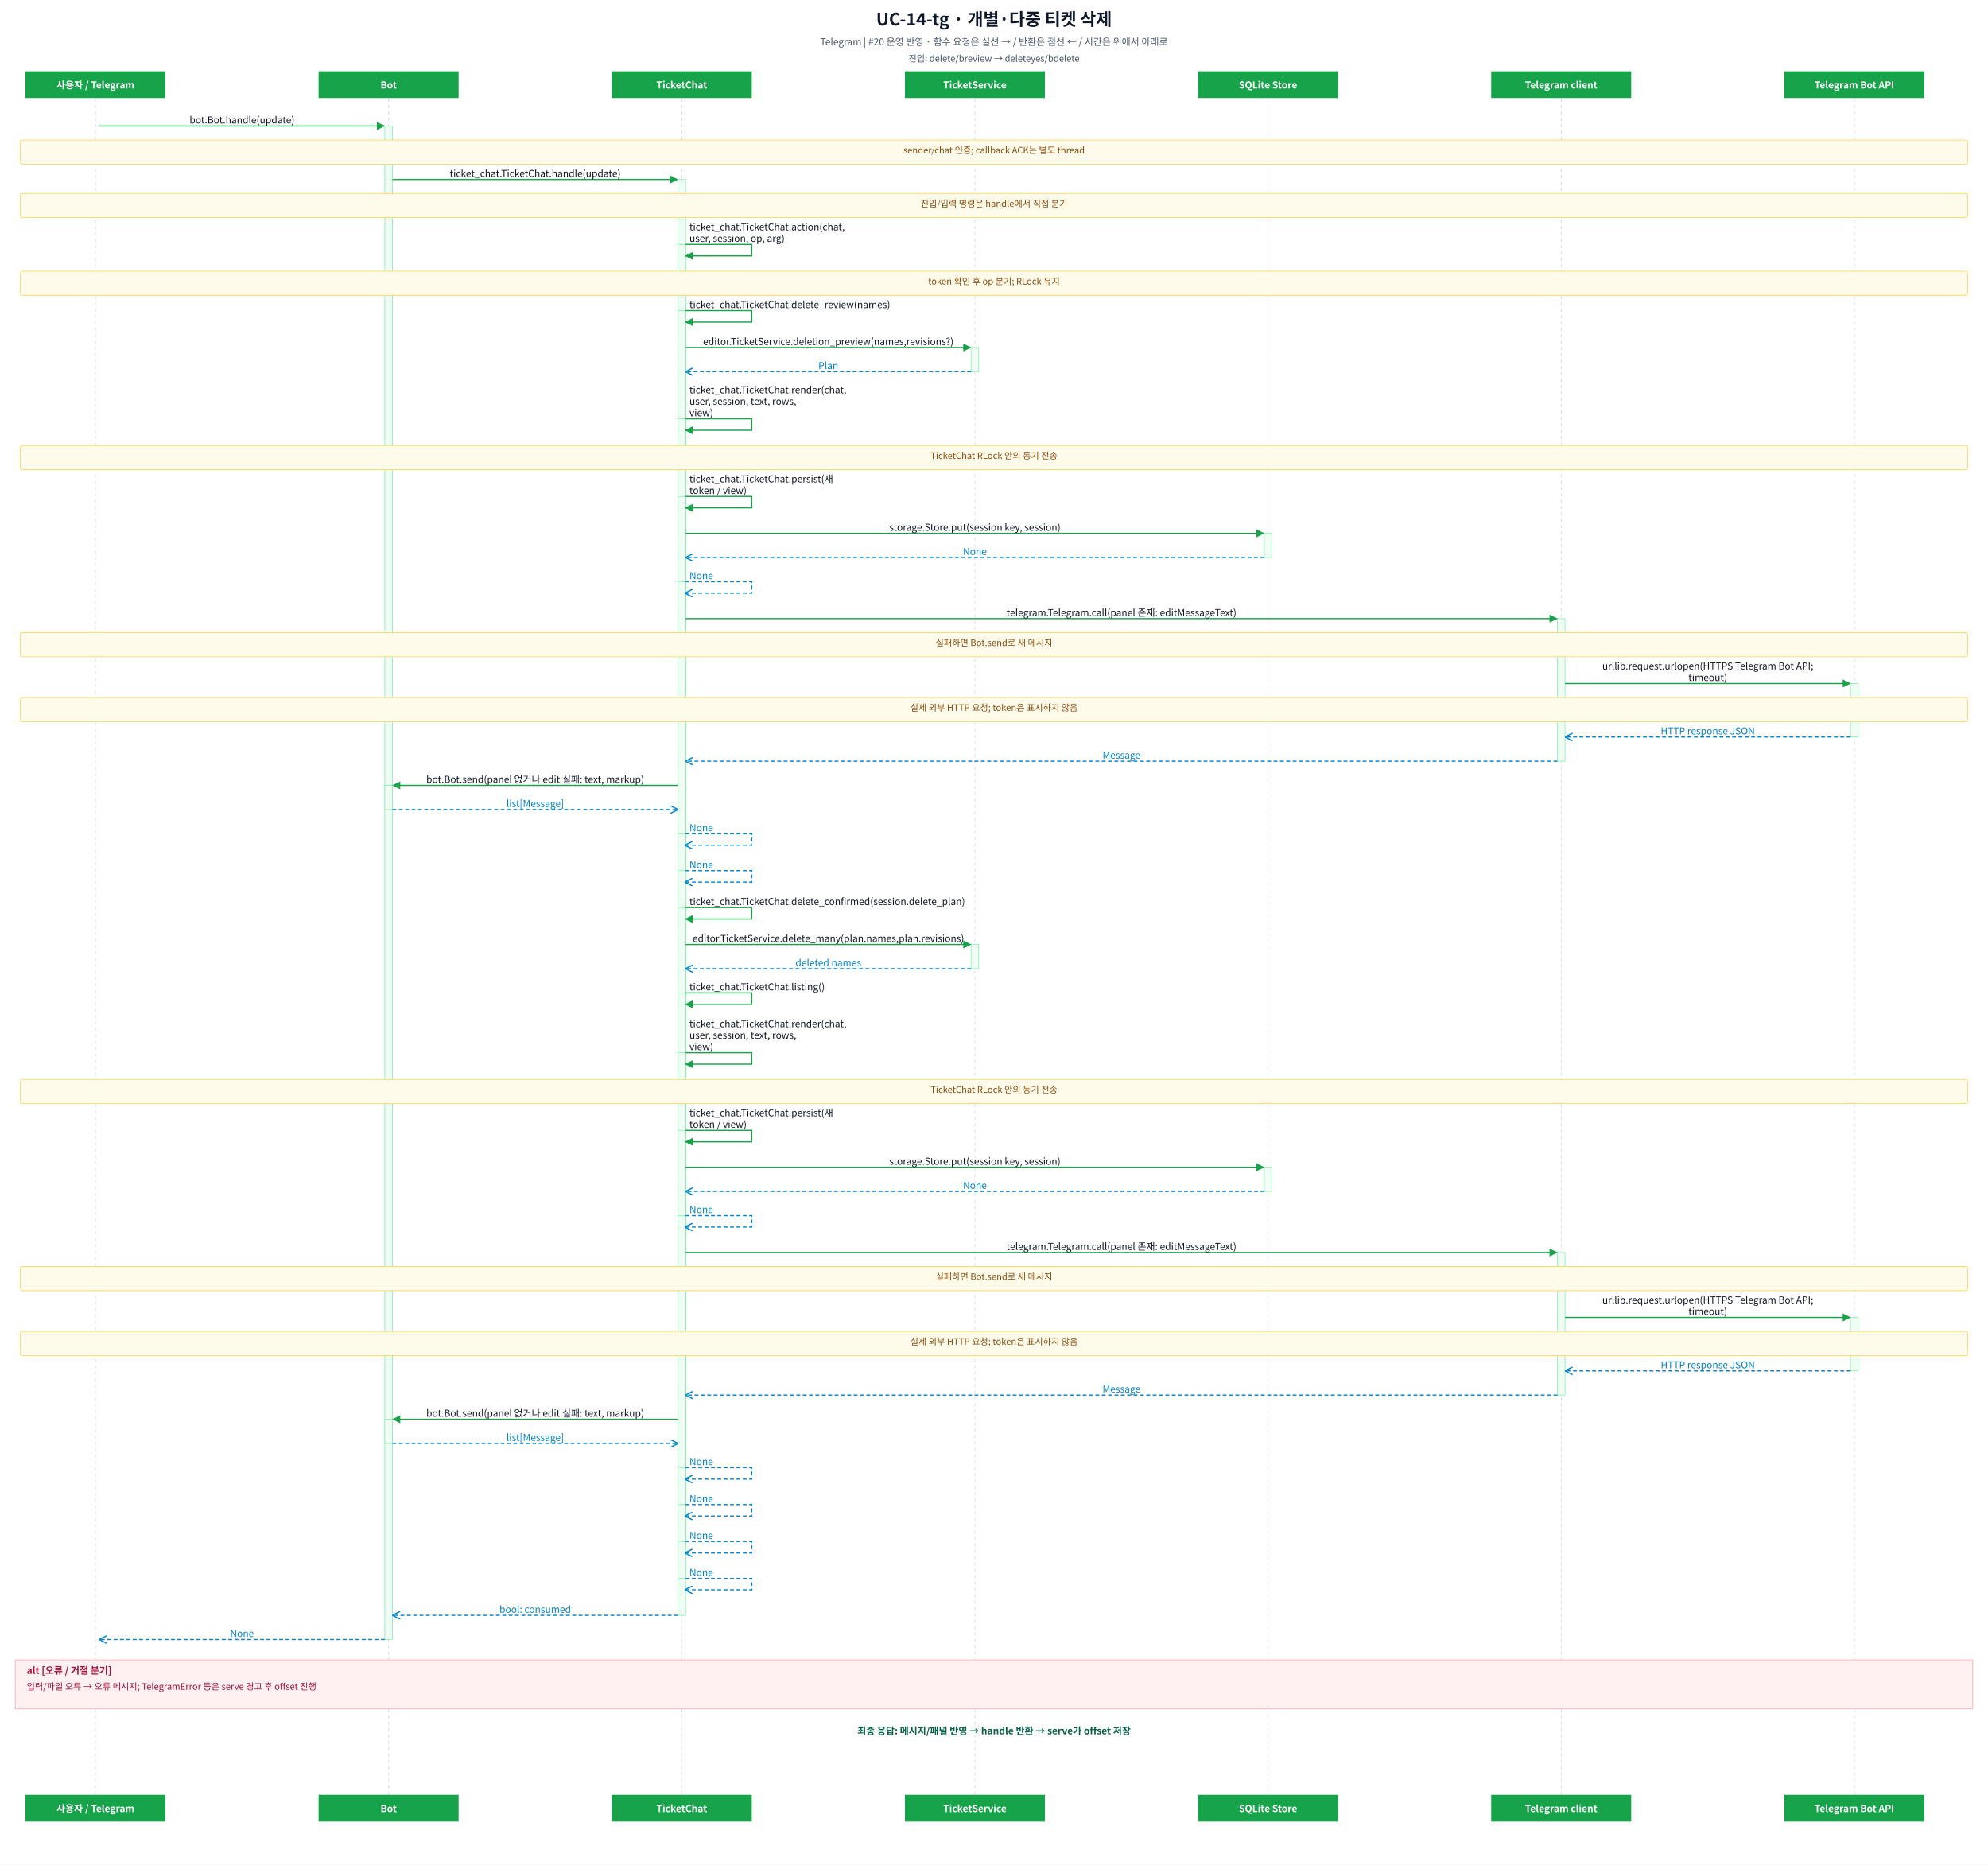
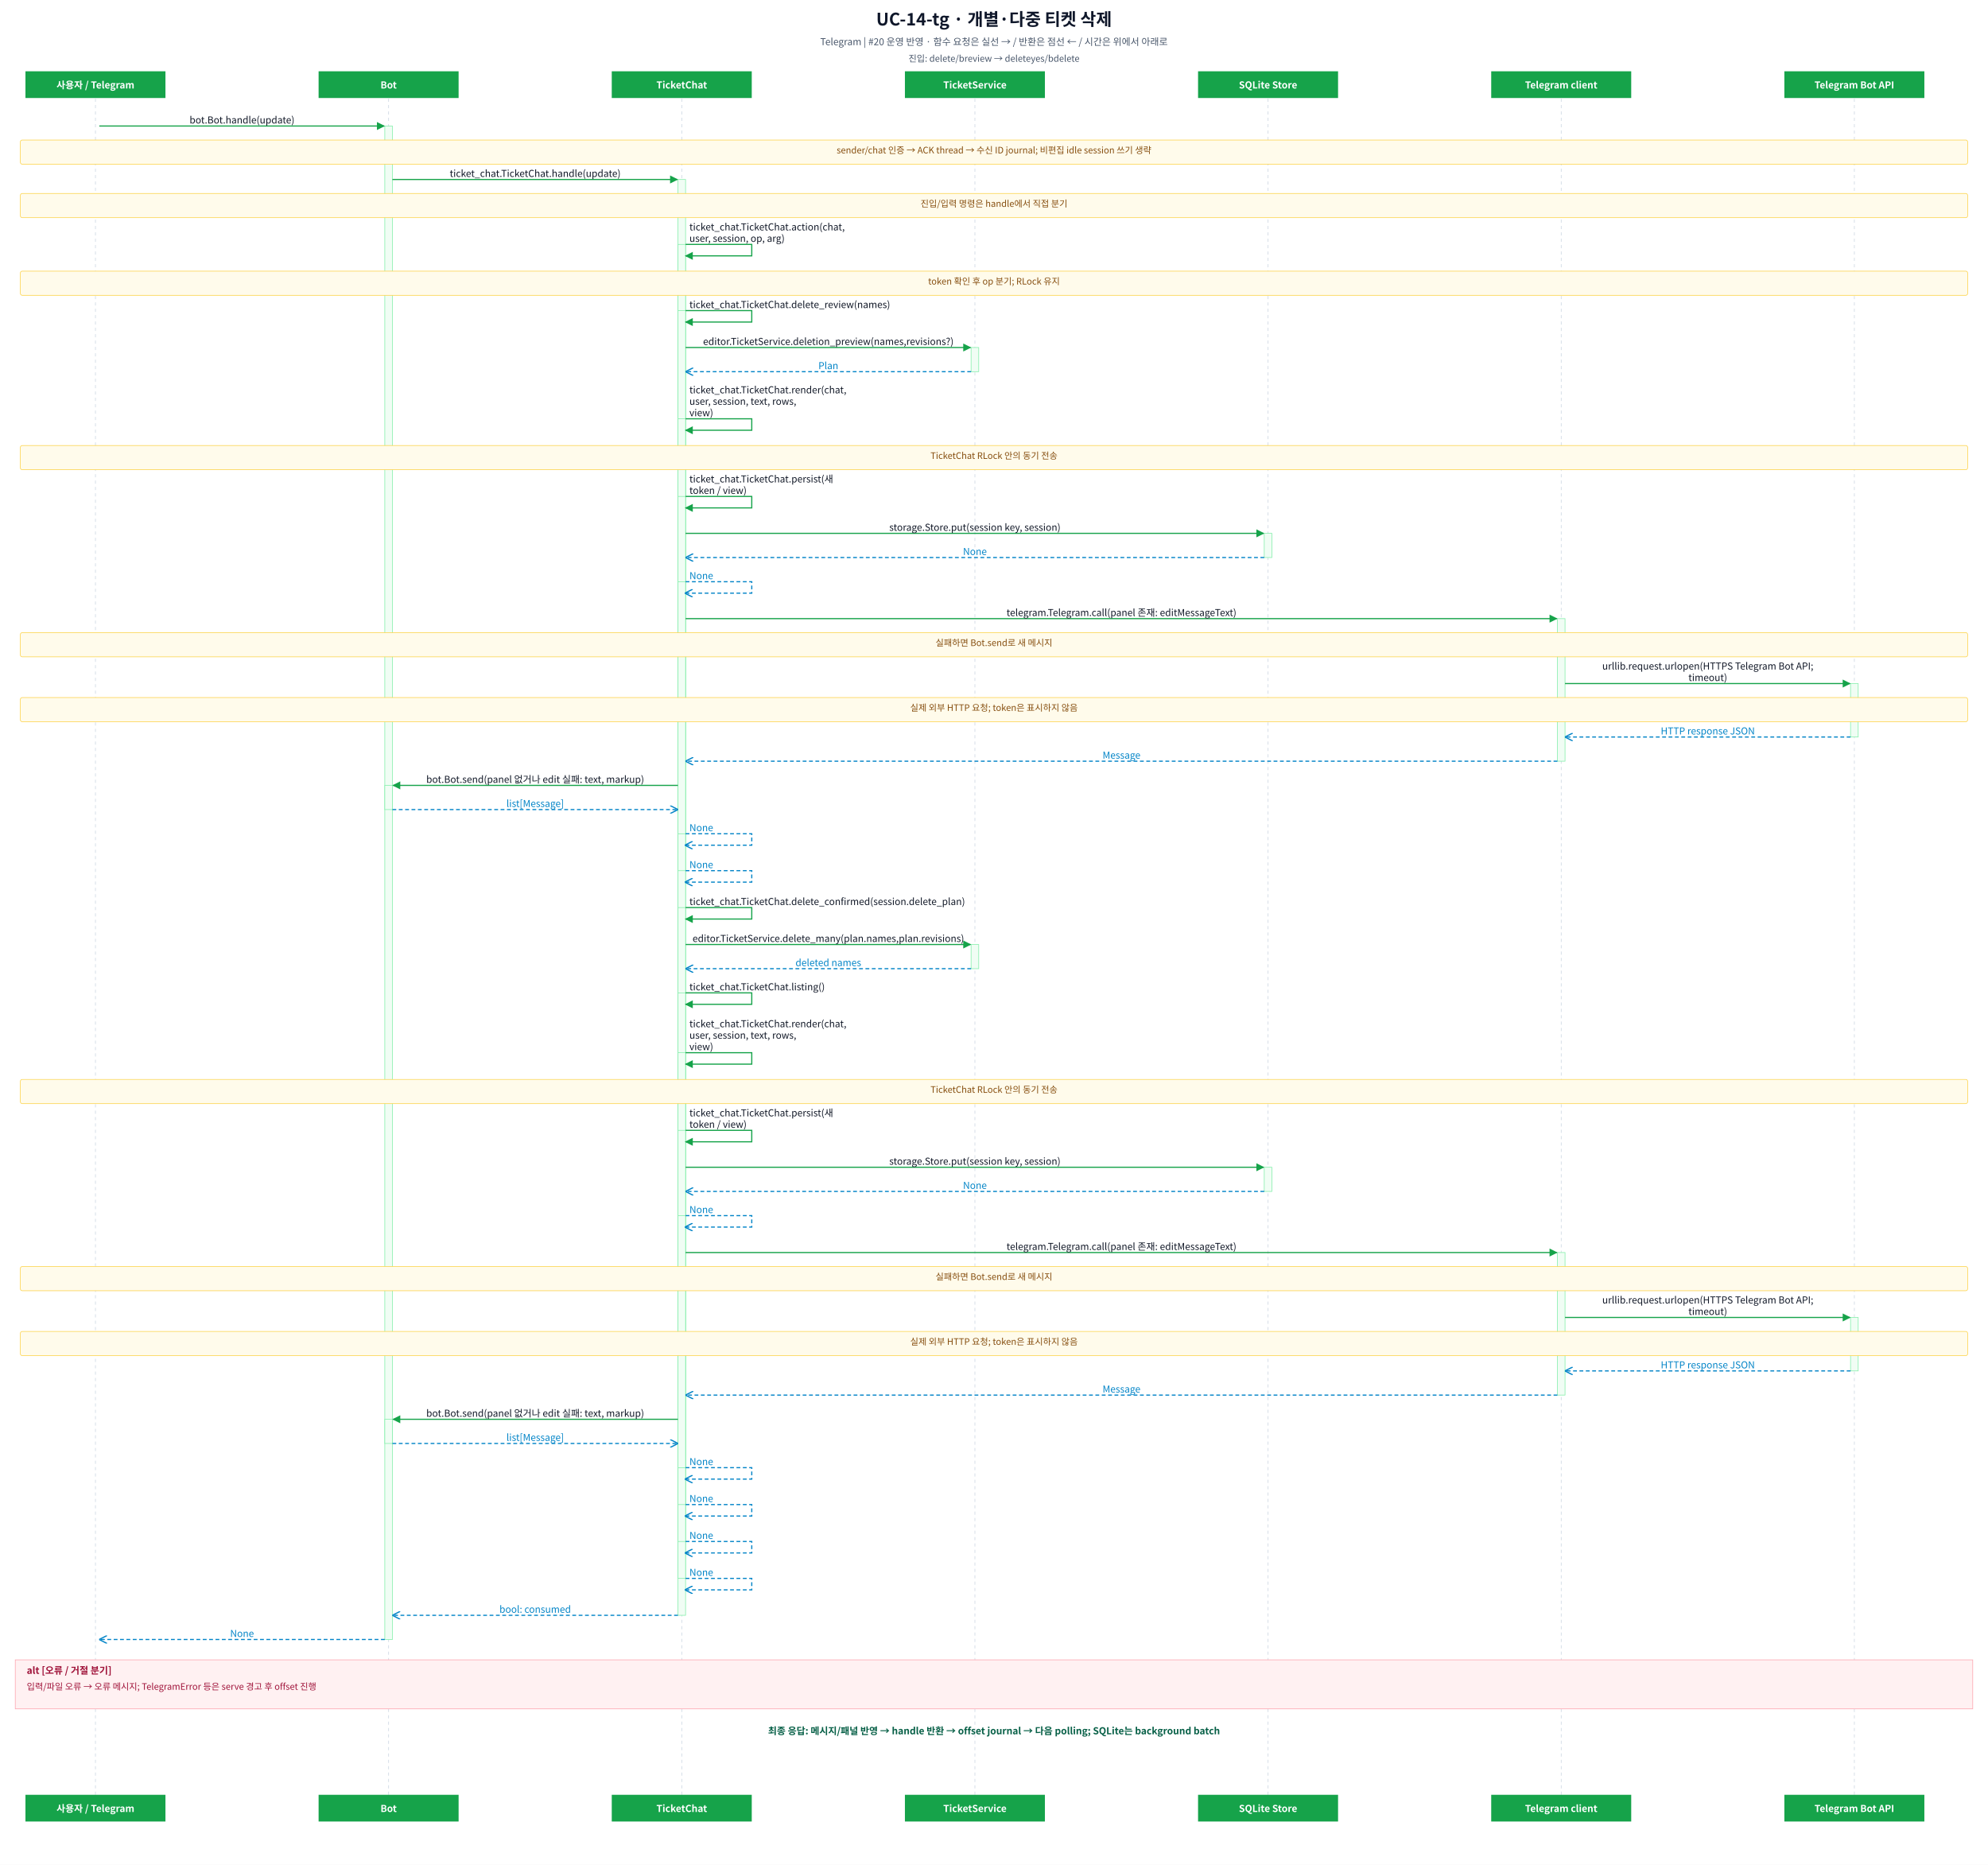
<svg xmlns="http://www.w3.org/2000/svg" width="3124" height="2930" viewBox="0 0 3124 2930" role="img" aria-label="개별·다중 티켓 삭제">
  <defs>
    <marker id="req" viewBox="0 0 10 10" refX="9" refY="5" markerWidth="7" markerHeight="7" orient="auto-start-reverse">
      <path d="M0 0 L10 5 L0 10 z" fill="#16a34a" />
    </marker>
    <marker id="ret" viewBox="0 0 10 10" refX="9" refY="5" markerWidth="7" markerHeight="7" orient="auto-start-reverse">
      <path d="M0 0 L10 5 L0 10" fill="none" stroke="#0284c7" stroke-width="1.5" />
    </marker>
  </defs>
  <rect width="100%" height="100%" fill="white" />
  <g font-family="Noto Sans CJK KR, sans-serif">
    <text x="1562.0" y="40" text-anchor="middle" font-size="27" fill="#0f172a" font-weight="700">UC-14-tg · 개별·다중 티켓 삭제</text>
    <text x="1562.0" y="71" text-anchor="middle" font-size="15" fill="#475569">Telegram | #20 운영 반영 · 함수 요청은 실선 → / 반환은 점선 ← / 시간은 위에서 아래로</text>
    <text x="1562.0" y="97" text-anchor="middle" font-size="14" fill="#475569">진입: delete/breview → deleteyes/bdelete</text>
    <path d="M150.0,155 V2820" stroke="#cbd5e1" stroke-dasharray="5 5" />
    <rect x="40.0" y="112" width="220" height="42" fill="#16a34a" />
    <text x="150.0" y="139" text-anchor="middle" font-size="15" fill="white" font-weight="700">사용자 / Telegram</text>
    <rect x="40.0" y="2820" width="220" height="42" fill="#16a34a" />
    <text x="150.0" y="2847" text-anchor="middle" font-size="15" fill="white" font-weight="700">사용자 / Telegram</text>
    <path d="M610.667,155 V2820" stroke="#cbd5e1" stroke-dasharray="5 5" />
    <rect x="500.667" y="112" width="220" height="42" fill="#16a34a" />
    <text x="610.667" y="139" text-anchor="middle" font-size="15" fill="white" font-weight="700">Bot</text>
    <rect x="500.667" y="2820" width="220" height="42" fill="#16a34a" />
    <text x="610.667" y="2847" text-anchor="middle" font-size="15" fill="white" font-weight="700">Bot</text>
    <path d="M1071.333,155 V2820" stroke="#cbd5e1" stroke-dasharray="5 5" />
    <rect x="961.333" y="112" width="220" height="42" fill="#16a34a" />
    <text x="1071.333" y="139" text-anchor="middle" font-size="15" fill="white" font-weight="700">TicketChat</text>
    <rect x="961.333" y="2820" width="220" height="42" fill="#16a34a" />
    <text x="1071.333" y="2847" text-anchor="middle" font-size="15" fill="white" font-weight="700">TicketChat</text>
    <path d="M1532.0,155 V2820" stroke="#cbd5e1" stroke-dasharray="5 5" />
    <rect x="1422.0" y="112" width="220" height="42" fill="#16a34a" />
    <text x="1532.0" y="139" text-anchor="middle" font-size="15" fill="white" font-weight="700">TicketService</text>
    <rect x="1422.0" y="2820" width="220" height="42" fill="#16a34a" />
    <text x="1532.0" y="2847" text-anchor="middle" font-size="15" fill="white" font-weight="700">TicketService</text>
    <path d="M1992.667,155 V2820" stroke="#cbd5e1" stroke-dasharray="5 5" />
    <rect x="1882.667" y="112" width="220" height="42" fill="#16a34a" />
    <text x="1992.667" y="139" text-anchor="middle" font-size="15" fill="white" font-weight="700">SQLite Store</text>
    <rect x="1882.667" y="2820" width="220" height="42" fill="#16a34a" />
    <text x="1992.667" y="2847" text-anchor="middle" font-size="15" fill="white" font-weight="700">SQLite Store</text>
    <path d="M2453.333,155 V2820" stroke="#cbd5e1" stroke-dasharray="5 5" />
    <rect x="2343.333" y="112" width="220" height="42" fill="#16a34a" />
    <text x="2453.333" y="139" text-anchor="middle" font-size="15" fill="white" font-weight="700">Telegram client</text>
    <rect x="2343.333" y="2820" width="220" height="42" fill="#16a34a" />
    <text x="2453.333" y="2847" text-anchor="middle" font-size="15" fill="white" font-weight="700">Telegram client</text>
    <path d="M2914.0,155 V2820" stroke="#cbd5e1" stroke-dasharray="5 5" />
    <rect x="2804.0" y="112" width="220" height="42" fill="#16a34a" />
    <text x="2914.0" y="139" text-anchor="middle" font-size="15" fill="white" font-weight="700">Telegram Bot API</text>
    <rect x="2804.0" y="2820" width="220" height="42" fill="#16a34a" />
    <text x="2914.0" y="2847" text-anchor="middle" font-size="15" fill="white" font-weight="700">Telegram Bot API</text>
    <rect x="604.667" y="198" width="12" height="2378" fill="#f0fdf4" stroke="#86efac" />
    <rect x="1065.333" y="282" width="12" height="2256" fill="#f0fdf4" stroke="#86efac" />
    <rect x="1065.333" y="384" width="12" height="2096" fill="#f0fdf4" stroke="#86efac" />
    <rect x="1065.333" y="1426" width="12" height="996" fill="#f0fdf4" stroke="#86efac" />
    <rect x="1065.333" y="488" width="12" height="880" fill="#f0fdf4" stroke="#86efac" />
    <rect x="1065.333" y="1560" width="12" height="804" fill="#f0fdf4" stroke="#86efac" />
    <rect x="1065.333" y="658" width="12" height="652" fill="#f0fdf4" stroke="#86efac" />
    <rect x="1065.333" y="1654" width="12" height="652" fill="#f0fdf4" stroke="#86efac" />
    <rect x="2447.333" y="972" width="12" height="224" fill="#f0fdf4" stroke="#86efac" />
    <rect x="2447.333" y="1968" width="12" height="224" fill="#f0fdf4" stroke="#86efac" />
    <rect x="1065.333" y="780" width="12" height="134" fill="#f0fdf4" stroke="#86efac" />
    <rect x="1065.333" y="1776" width="12" height="134" fill="#f0fdf4" stroke="#86efac" />
    <rect x="2908.0" y="1074" width="12" height="84" fill="#f0fdf4" stroke="#86efac" />
    <rect x="2908.0" y="2070" width="12" height="84" fill="#f0fdf4" stroke="#86efac" />
    <rect x="1526.0" y="546" width="12" height="38" fill="#f0fdf4" stroke="#86efac" />
    <rect x="1986.667" y="838" width="12" height="38" fill="#f0fdf4" stroke="#86efac" />
    <rect x="604.667" y="1234" width="12" height="38" fill="#f0fdf4" stroke="#86efac" />
    <rect x="1526.0" y="1484" width="12" height="38" fill="#f0fdf4" stroke="#86efac" />
    <rect x="1986.667" y="1834" width="12" height="38" fill="#f0fdf4" stroke="#86efac" />
    <rect x="604.667" y="2230" width="12" height="38" fill="#f0fdf4" stroke="#86efac" />
    <path d="M156.0,198 H603.667" fill="none" stroke="#16a34a" stroke-width="1.8" marker-end="url(#req)" />
    <text x="380.333" y="194" text-anchor="middle" font-size="15" fill="#111827">bot.Bot.handle(update)</text>
    <rect x="32" y="220" width="3060" height="38" rx="3" fill="#fffbeb" stroke="#fcd34d" />
-     <text x="1562.0" y="241" text-anchor="middle" font-size="14" fill="#854d0e">sender/chat 인증; callback ACK는 별도 thread</text>
+     <text x="1562.0" y="241" text-anchor="middle" font-size="14" fill="#854d0e">sender/chat 인증 → ACK thread → 수신 ID journal; 비편집 idle session 쓰기 생략</text>
    <path d="M616.667,282 H1064.333" fill="none" stroke="#16a34a" stroke-width="1.8" marker-end="url(#req)" />
    <text x="841" y="278" text-anchor="middle" font-size="15" fill="#111827">ticket_chat.TicketChat.handle(update)</text>
    <rect x="32" y="304" width="3060" height="38" rx="3" fill="#fffbeb" stroke="#fcd34d" />
    <text x="1562.0" y="325" text-anchor="middle" font-size="14" fill="#854d0e">진입/입력 명령은 handle에서 직접 분기</text>
    <path d="M1077.333,384 H1181.333 V402 H1077.333" fill="none" stroke="#16a34a" stroke-width="1.8" marker-end="url(#req)" />
    <text x="1083.333" y="362" text-anchor="start" font-size="15" fill="#111827">ticket_chat.TicketChat.action(chat,</text>
    <text x="1083.333" y="380" text-anchor="start" font-size="15" fill="#111827">user, session, op, arg)</text>
    <rect x="32" y="426" width="3060" height="38" rx="3" fill="#fffbeb" stroke="#fcd34d" />
    <text x="1562.0" y="447" text-anchor="middle" font-size="14" fill="#854d0e">token 확인 후 op 분기; RLock 유지</text>
    <path d="M1077.333,488 H1181.333 V506 H1077.333" fill="none" stroke="#16a34a" stroke-width="1.8" marker-end="url(#req)" />
    <text x="1083.333" y="484" text-anchor="start" font-size="15" fill="#111827">ticket_chat.TicketChat.delete_review(names)</text>
    <path d="M1077.333,546 H1525.0" fill="none" stroke="#16a34a" stroke-width="1.8" marker-end="url(#req)" />
    <text x="1301.667" y="542" text-anchor="middle" font-size="15" fill="#111827">editor.TicketService.deletion_preview(names,revisions?)</text>
    <path d="M1526.0,584 H1078.333" fill="none" stroke="#0284c7" stroke-width="1.8" stroke-dasharray="6 4" marker-end="url(#ret)" />
    <text x="1301.667" y="580" text-anchor="middle" font-size="15" fill="#0284c7">Plan</text>
    <path d="M1077.333,658 H1181.333 V676 H1077.333" fill="none" stroke="#16a34a" stroke-width="1.8" marker-end="url(#req)" />
    <text x="1083.333" y="618" text-anchor="start" font-size="15" fill="#111827">ticket_chat.TicketChat.render(chat,</text>
    <text x="1083.333" y="636" text-anchor="start" font-size="15" fill="#111827">user, session, text, rows,</text>
    <text x="1083.333" y="654" text-anchor="start" font-size="15" fill="#111827">view)</text>
    <rect x="32" y="700" width="3060" height="38" rx="3" fill="#fffbeb" stroke="#fcd34d" />
    <text x="1562.0" y="721" text-anchor="middle" font-size="14" fill="#854d0e">TicketChat RLock 안의 동기 전송</text>
    <path d="M1077.333,780 H1181.333 V798 H1077.333" fill="none" stroke="#16a34a" stroke-width="1.8" marker-end="url(#req)" />
    <text x="1083.333" y="758" text-anchor="start" font-size="15" fill="#111827">ticket_chat.TicketChat.persist(새</text>
    <text x="1083.333" y="776" text-anchor="start" font-size="15" fill="#111827">token / view)</text>
    <path d="M1077.333,838 H1985.667" fill="none" stroke="#16a34a" stroke-width="1.8" marker-end="url(#req)" />
    <text x="1532.0" y="834" text-anchor="middle" font-size="15" fill="#111827">storage.Store.put(session key, session)</text>
    <path d="M1986.667,876 H1078.333" fill="none" stroke="#0284c7" stroke-width="1.8" stroke-dasharray="6 4" marker-end="url(#ret)" />
    <text x="1532.0" y="872" text-anchor="middle" font-size="15" fill="#0284c7">None</text>
    <path d="M1077.333,914 H1181.333 V932 H1077.333" fill="none" stroke="#0284c7" stroke-width="1.8" stroke-dasharray="6 4" marker-end="url(#ret)" />
    <text x="1083.333" y="910" text-anchor="start" font-size="15" fill="#0284c7">None</text>
    <path d="M1077.333,972 H2446.333" fill="none" stroke="#16a34a" stroke-width="1.8" marker-end="url(#req)" />
    <text x="1762.333" y="968" text-anchor="middle" font-size="15" fill="#111827">telegram.Telegram.call(panel 존재: editMessageText)</text>
    <rect x="32" y="994" width="3060" height="38" rx="3" fill="#fffbeb" stroke="#fcd34d" />
    <text x="1562.0" y="1015" text-anchor="middle" font-size="14" fill="#854d0e">실패하면 Bot.send로 새 메시지</text>
    <path d="M2459.333,1074 H2907.0" fill="none" stroke="#16a34a" stroke-width="1.8" marker-end="url(#req)" />
    <text x="2683.667" y="1052" text-anchor="middle" font-size="15" fill="#111827">urllib.request.urlopen(HTTPS Telegram Bot API;</text>
    <text x="2683.667" y="1070" text-anchor="middle" font-size="15" fill="#111827">timeout)</text>
    <rect x="32" y="1096" width="3060" height="38" rx="3" fill="#fffbeb" stroke="#fcd34d" />
    <text x="1562.0" y="1117" text-anchor="middle" font-size="14" fill="#854d0e">실제 외부 HTTP 요청; token은 표시하지 않음</text>
    <path d="M2908.0,1158 H2460.333" fill="none" stroke="#0284c7" stroke-width="1.8" stroke-dasharray="6 4" marker-end="url(#ret)" />
    <text x="2683.667" y="1154" text-anchor="middle" font-size="15" fill="#0284c7">HTTP response JSON</text>
    <path d="M2447.333,1196 H1078.333" fill="none" stroke="#0284c7" stroke-width="1.8" stroke-dasharray="6 4" marker-end="url(#ret)" />
    <text x="1762.333" y="1192" text-anchor="middle" font-size="15" fill="#0284c7">Message</text>
    <path d="M1065.333,1234 H617.667" fill="none" stroke="#16a34a" stroke-width="1.8" marker-end="url(#req)" />
    <text x="841" y="1230" text-anchor="middle" font-size="15" fill="#111827">bot.Bot.send(panel 없거나 edit 실패: text, markup)</text>
    <path d="M616.667,1272 H1064.333" fill="none" stroke="#0284c7" stroke-width="1.8" stroke-dasharray="6 4" marker-end="url(#ret)" />
    <text x="841" y="1268" text-anchor="middle" font-size="15" fill="#0284c7">list[Message]</text>
    <path d="M1077.333,1310 H1181.333 V1328 H1077.333" fill="none" stroke="#0284c7" stroke-width="1.8" stroke-dasharray="6 4" marker-end="url(#ret)" />
    <text x="1083.333" y="1306" text-anchor="start" font-size="15" fill="#0284c7">None</text>
    <path d="M1077.333,1368 H1181.333 V1386 H1077.333" fill="none" stroke="#0284c7" stroke-width="1.8" stroke-dasharray="6 4" marker-end="url(#ret)" />
    <text x="1083.333" y="1364" text-anchor="start" font-size="15" fill="#0284c7">None</text>
    <path d="M1077.333,1426 H1181.333 V1444 H1077.333" fill="none" stroke="#16a34a" stroke-width="1.8" marker-end="url(#req)" />
    <text x="1083.333" y="1422" text-anchor="start" font-size="15" fill="#111827">ticket_chat.TicketChat.delete_confirmed(session.delete_plan)</text>
    <path d="M1077.333,1484 H1525.0" fill="none" stroke="#16a34a" stroke-width="1.8" marker-end="url(#req)" />
    <a href="D-05.svg" target="_blank">
      <text x="1301.667" y="1480" text-anchor="middle" font-size="15" fill="#111827">editor.TicketService.delete_many(plan.names,plan.revisions)</text>
    </a>
    <path d="M1526.0,1522 H1078.333" fill="none" stroke="#0284c7" stroke-width="1.8" stroke-dasharray="6 4" marker-end="url(#ret)" />
    <text x="1301.667" y="1518" text-anchor="middle" font-size="15" fill="#0284c7">deleted names</text>
    <path d="M1077.333,1560 H1181.333 V1578 H1077.333" fill="none" stroke="#16a34a" stroke-width="1.8" marker-end="url(#req)" />
    <text x="1083.333" y="1556" text-anchor="start" font-size="15" fill="#111827">ticket_chat.TicketChat.listing()</text>
    <path d="M1077.333,1654 H1181.333 V1672 H1077.333" fill="none" stroke="#16a34a" stroke-width="1.8" marker-end="url(#req)" />
    <text x="1083.333" y="1614" text-anchor="start" font-size="15" fill="#111827">ticket_chat.TicketChat.render(chat,</text>
    <text x="1083.333" y="1632" text-anchor="start" font-size="15" fill="#111827">user, session, text, rows,</text>
    <text x="1083.333" y="1650" text-anchor="start" font-size="15" fill="#111827">view)</text>
    <rect x="32" y="1696" width="3060" height="38" rx="3" fill="#fffbeb" stroke="#fcd34d" />
    <text x="1562.0" y="1717" text-anchor="middle" font-size="14" fill="#854d0e">TicketChat RLock 안의 동기 전송</text>
    <path d="M1077.333,1776 H1181.333 V1794 H1077.333" fill="none" stroke="#16a34a" stroke-width="1.8" marker-end="url(#req)" />
    <text x="1083.333" y="1754" text-anchor="start" font-size="15" fill="#111827">ticket_chat.TicketChat.persist(새</text>
    <text x="1083.333" y="1772" text-anchor="start" font-size="15" fill="#111827">token / view)</text>
    <path d="M1077.333,1834 H1985.667" fill="none" stroke="#16a34a" stroke-width="1.8" marker-end="url(#req)" />
    <text x="1532.0" y="1830" text-anchor="middle" font-size="15" fill="#111827">storage.Store.put(session key, session)</text>
    <path d="M1986.667,1872 H1078.333" fill="none" stroke="#0284c7" stroke-width="1.8" stroke-dasharray="6 4" marker-end="url(#ret)" />
    <text x="1532.0" y="1868" text-anchor="middle" font-size="15" fill="#0284c7">None</text>
    <path d="M1077.333,1910 H1181.333 V1928 H1077.333" fill="none" stroke="#0284c7" stroke-width="1.8" stroke-dasharray="6 4" marker-end="url(#ret)" />
    <text x="1083.333" y="1906" text-anchor="start" font-size="15" fill="#0284c7">None</text>
    <path d="M1077.333,1968 H2446.333" fill="none" stroke="#16a34a" stroke-width="1.8" marker-end="url(#req)" />
    <text x="1762.333" y="1964" text-anchor="middle" font-size="15" fill="#111827">telegram.Telegram.call(panel 존재: editMessageText)</text>
    <rect x="32" y="1990" width="3060" height="38" rx="3" fill="#fffbeb" stroke="#fcd34d" />
    <text x="1562.0" y="2011" text-anchor="middle" font-size="14" fill="#854d0e">실패하면 Bot.send로 새 메시지</text>
    <path d="M2459.333,2070 H2907.0" fill="none" stroke="#16a34a" stroke-width="1.8" marker-end="url(#req)" />
    <text x="2683.667" y="2048" text-anchor="middle" font-size="15" fill="#111827">urllib.request.urlopen(HTTPS Telegram Bot API;</text>
    <text x="2683.667" y="2066" text-anchor="middle" font-size="15" fill="#111827">timeout)</text>
    <rect x="32" y="2092" width="3060" height="38" rx="3" fill="#fffbeb" stroke="#fcd34d" />
    <text x="1562.0" y="2113" text-anchor="middle" font-size="14" fill="#854d0e">실제 외부 HTTP 요청; token은 표시하지 않음</text>
    <path d="M2908.0,2154 H2460.333" fill="none" stroke="#0284c7" stroke-width="1.8" stroke-dasharray="6 4" marker-end="url(#ret)" />
    <text x="2683.667" y="2150" text-anchor="middle" font-size="15" fill="#0284c7">HTTP response JSON</text>
    <path d="M2447.333,2192 H1078.333" fill="none" stroke="#0284c7" stroke-width="1.8" stroke-dasharray="6 4" marker-end="url(#ret)" />
    <text x="1762.333" y="2188" text-anchor="middle" font-size="15" fill="#0284c7">Message</text>
    <path d="M1065.333,2230 H617.667" fill="none" stroke="#16a34a" stroke-width="1.8" marker-end="url(#req)" />
    <text x="841" y="2226" text-anchor="middle" font-size="15" fill="#111827">bot.Bot.send(panel 없거나 edit 실패: text, markup)</text>
    <path d="M616.667,2268 H1064.333" fill="none" stroke="#0284c7" stroke-width="1.8" stroke-dasharray="6 4" marker-end="url(#ret)" />
    <text x="841" y="2264" text-anchor="middle" font-size="15" fill="#0284c7">list[Message]</text>
    <path d="M1077.333,2306 H1181.333 V2324 H1077.333" fill="none" stroke="#0284c7" stroke-width="1.8" stroke-dasharray="6 4" marker-end="url(#ret)" />
    <text x="1083.333" y="2302" text-anchor="start" font-size="15" fill="#0284c7">None</text>
    <path d="M1077.333,2364 H1181.333 V2382 H1077.333" fill="none" stroke="#0284c7" stroke-width="1.8" stroke-dasharray="6 4" marker-end="url(#ret)" />
    <text x="1083.333" y="2360" text-anchor="start" font-size="15" fill="#0284c7">None</text>
    <path d="M1077.333,2422 H1181.333 V2440 H1077.333" fill="none" stroke="#0284c7" stroke-width="1.8" stroke-dasharray="6 4" marker-end="url(#ret)" />
    <text x="1083.333" y="2418" text-anchor="start" font-size="15" fill="#0284c7">None</text>
    <path d="M1077.333,2480 H1181.333 V2498 H1077.333" fill="none" stroke="#0284c7" stroke-width="1.8" stroke-dasharray="6 4" marker-end="url(#ret)" />
    <text x="1083.333" y="2476" text-anchor="start" font-size="15" fill="#0284c7">None</text>
    <path d="M1065.333,2538 H617.667" fill="none" stroke="#0284c7" stroke-width="1.8" stroke-dasharray="6 4" marker-end="url(#ret)" />
    <text x="841" y="2534" text-anchor="middle" font-size="15" fill="#0284c7">bool: consumed</text>
    <path d="M604.667,2576 H157.0" fill="none" stroke="#0284c7" stroke-width="1.8" stroke-dasharray="6 4" marker-end="url(#ret)" />
    <text x="380.333" y="2572" text-anchor="middle" font-size="15" fill="#0284c7">None</text>
    <rect x="24" y="2608" width="3076" height="77" fill="#fff1f2" stroke="#fda4af" />
    <text x="42" y="2630" text-anchor="start" font-size="15" fill="#9f1239" font-weight="700">alt [오류 / 거절 분기]</text>
    <text x="42" y="2655" text-anchor="start" font-size="14" fill="#9f1239">입력/파일 오류 → 오류 메시지; TelegramError 등은 serve 경고 후 offset 진행</text>
-     <text x="1562.0" y="2725" text-anchor="middle" font-size="15" fill="#065f46" font-weight="700">최종 응답: 메시지/패널 반영 → handle 반환 → serve가 offset 저장</text>
+     <text x="1562.0" y="2725" text-anchor="middle" font-size="15" fill="#065f46" font-weight="700">최종 응답: 메시지/패널 반영 → handle 반환 → offset journal → 다음 polling; SQLite는 background batch</text>
  </g>
</svg>
